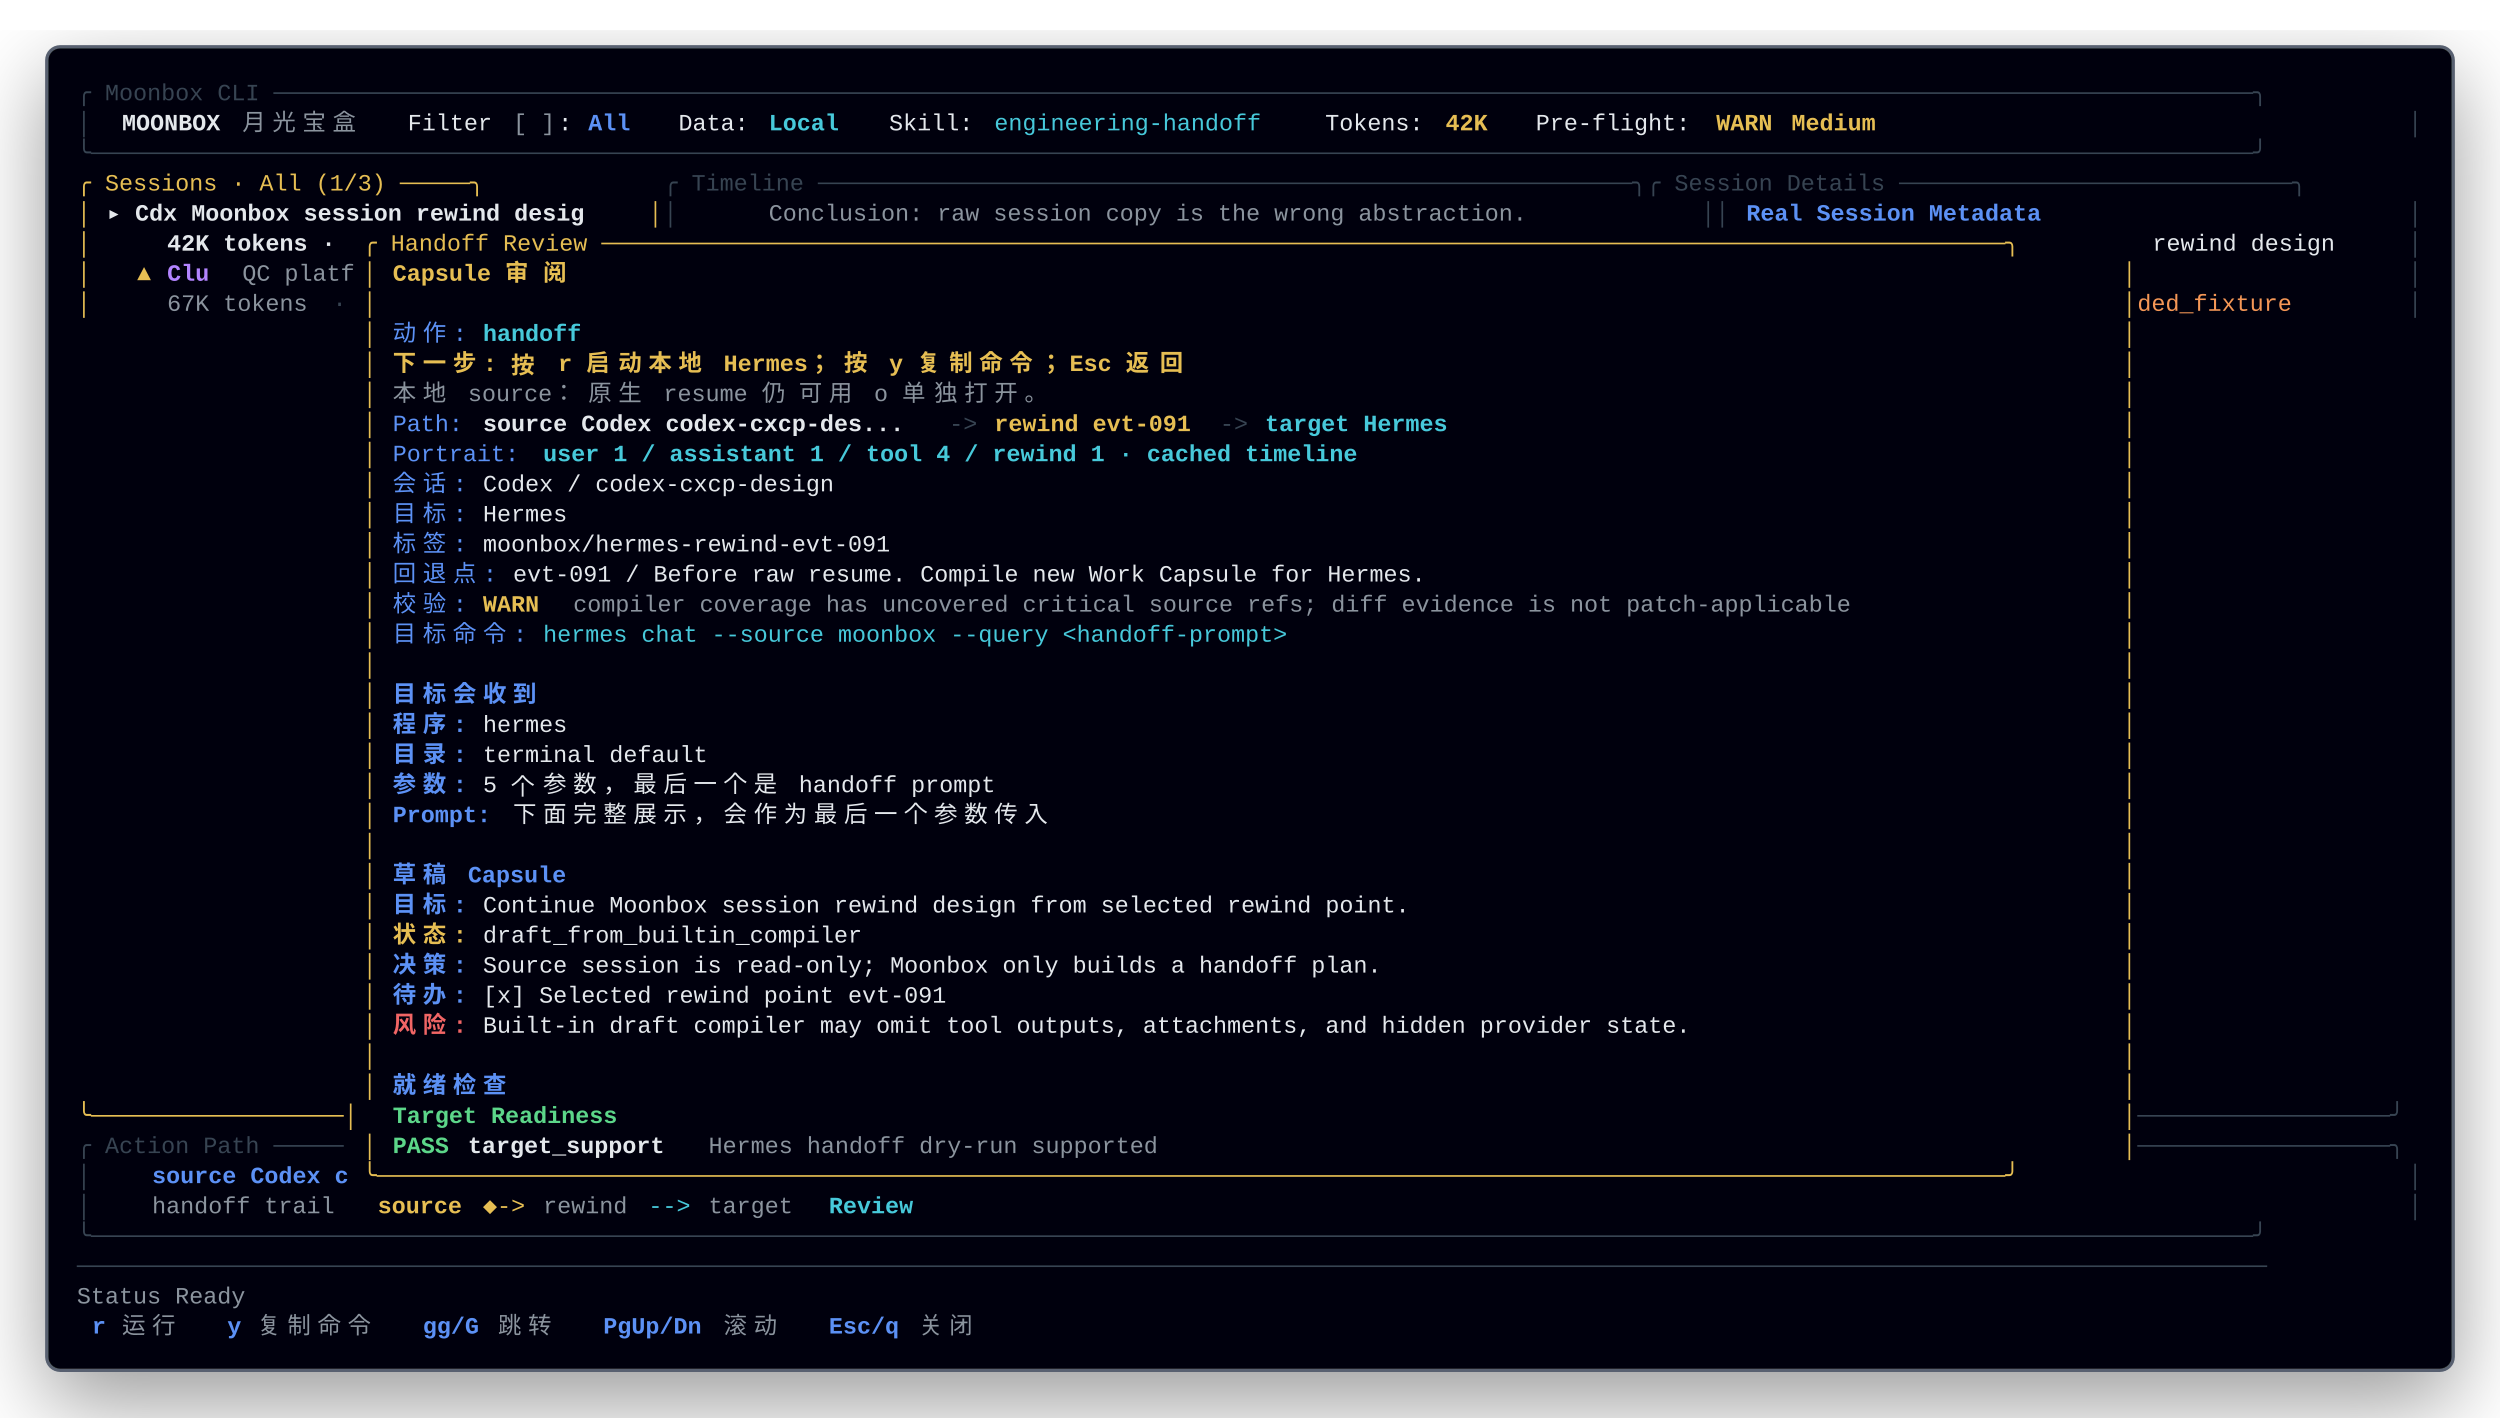
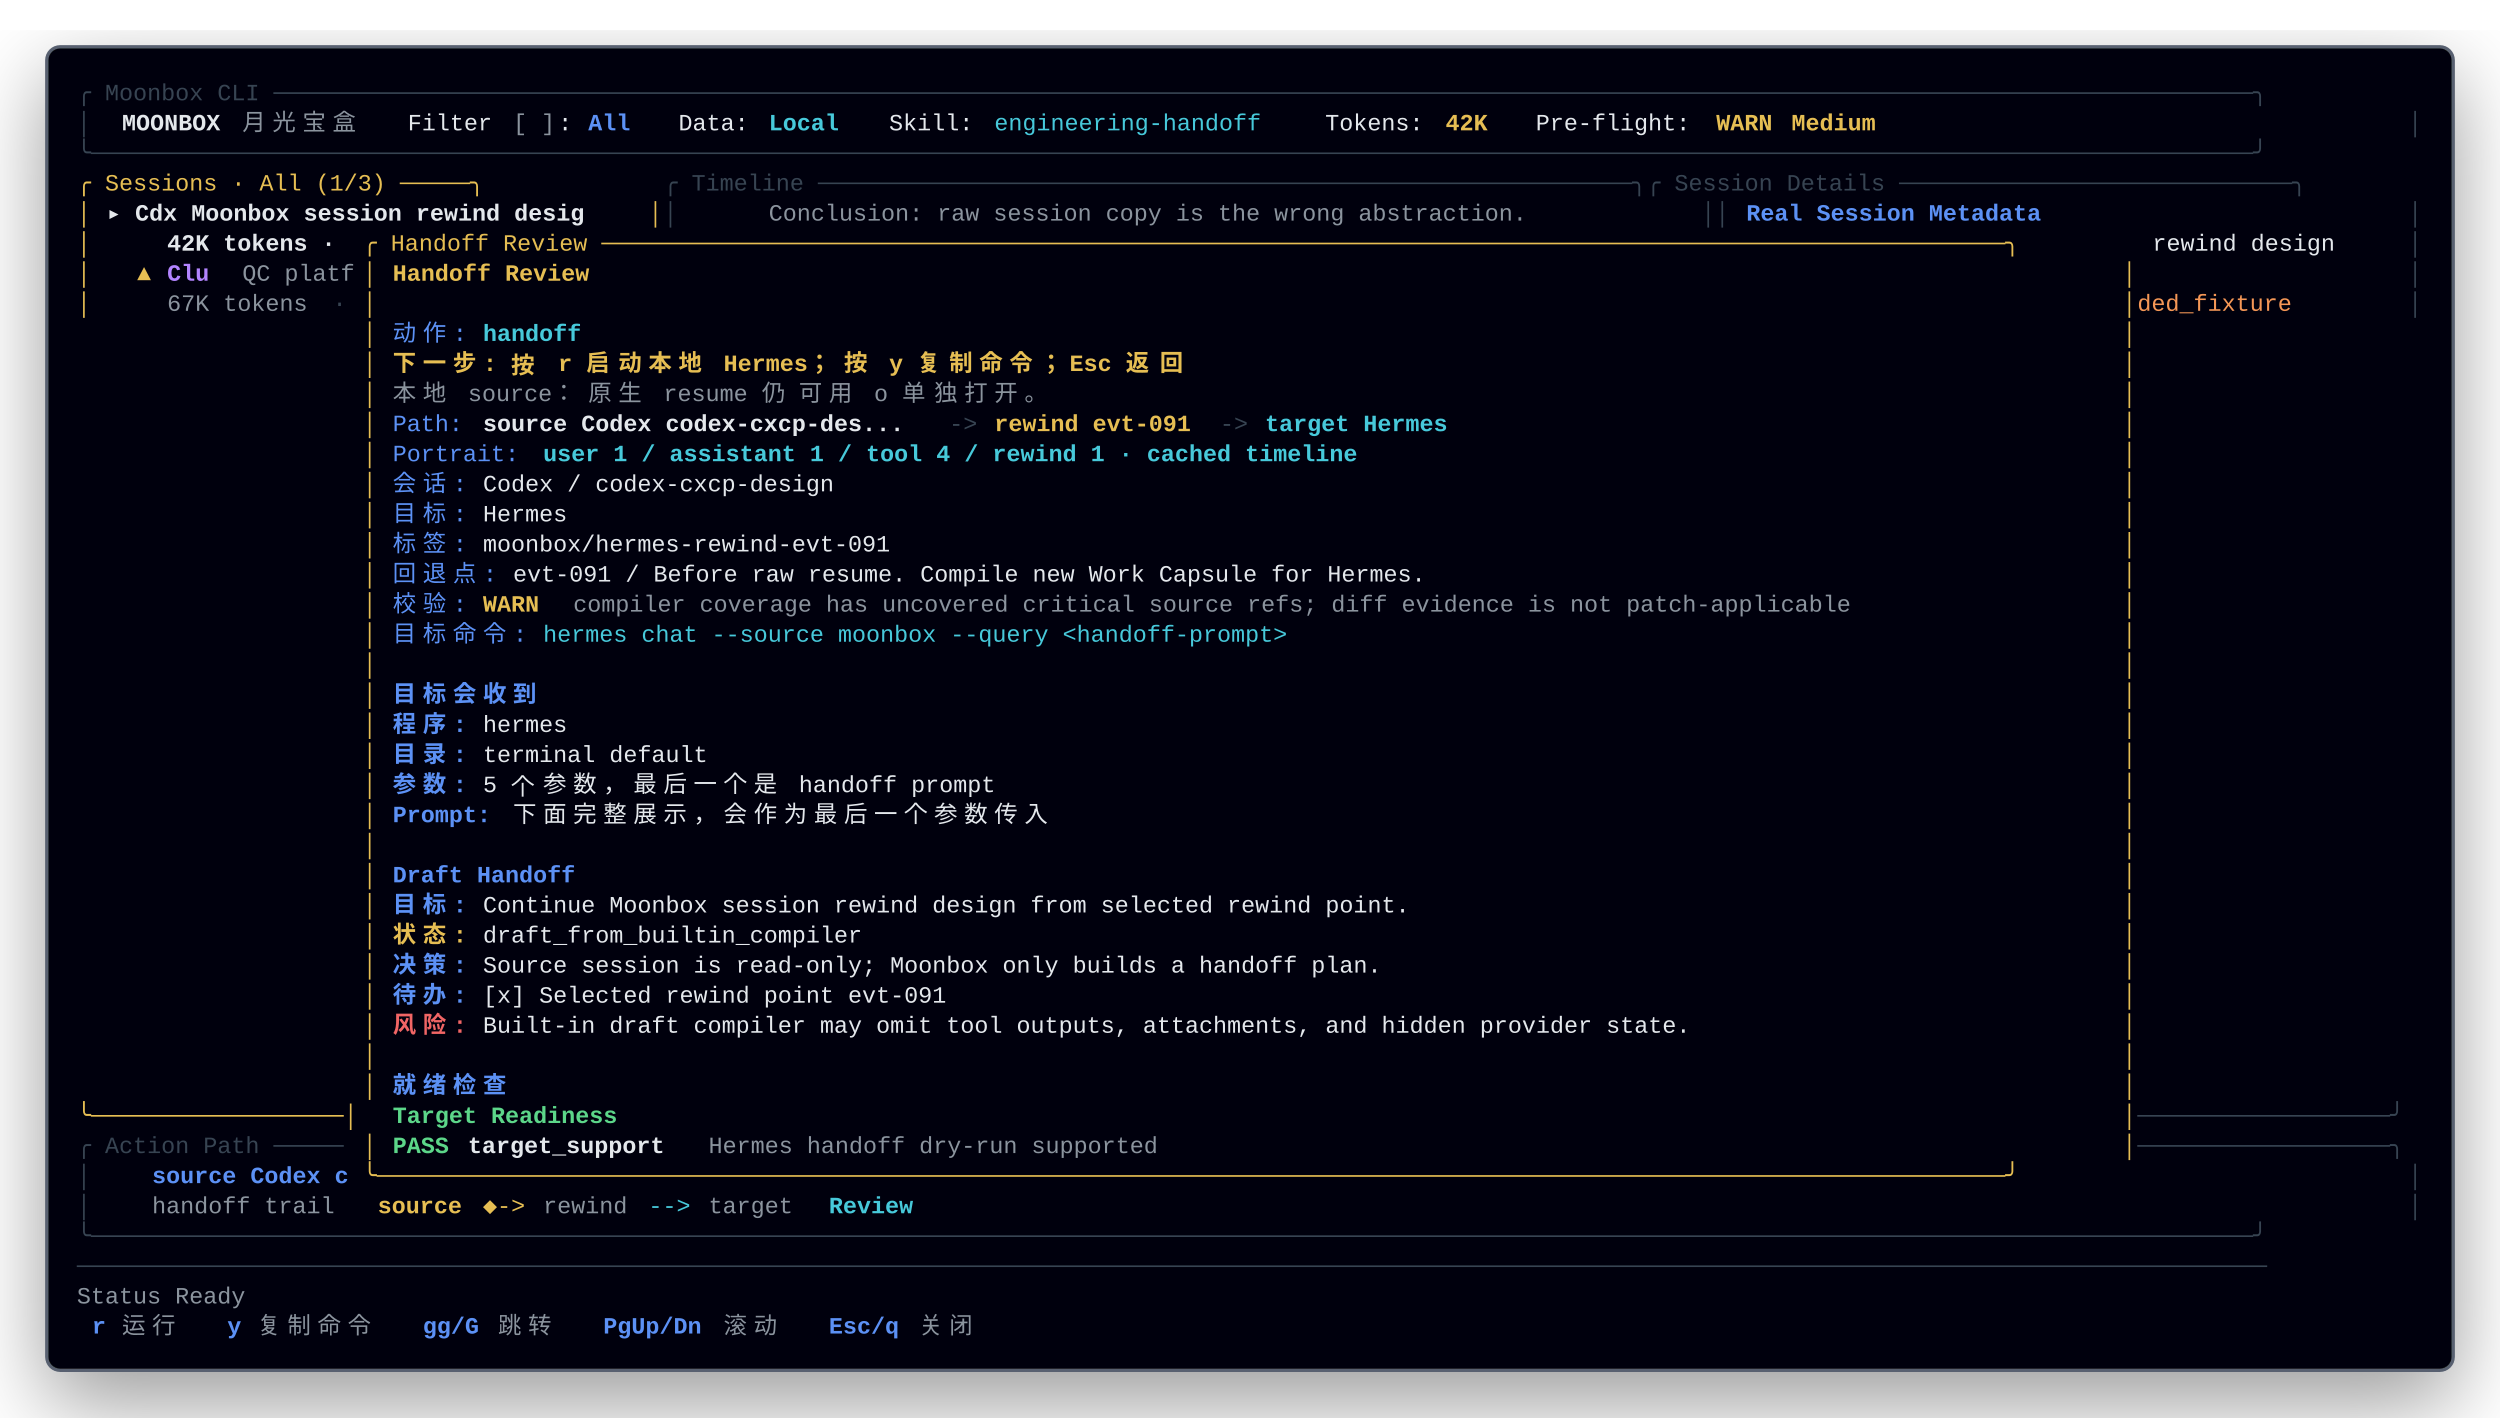
<svg xmlns="http://www.w3.org/2000/svg" width="1496" height="848" viewBox="0 0 1496 848" role="img" aria-labelledby="title desc">
  <defs>
    <filter id="shadow" x="-10%" y="-10%" width="120%" height="120%">
      <feDropShadow dx="0" dy="18" stdDeviation="26" flood-color="#000000" flood-opacity="0.40" />
    </filter>
    <style>
      .mono { font-family: ui-monospace, SFMono-Regular, Menlo, Monaco, Consolas, "Liberation Mono", monospace; white-space: pre; }
    </style>
  </defs>
  <rect x="28" y="28" width="1440" height="792" rx="8" fill="#050607" stroke="#58616f" stroke-width="2" filter="url(#shadow)" />
  <text x="46" y="60" class="mono" font-size="14" font-weight="500" fill="#374452">╭ Moonbox CLI ─────────────────────────────────────────────────────────────────────────────────────────────────────────────────────────────────────────────╮</text>
  <text x="46" y="78" class="mono" font-size="14" font-weight="500" fill="#374452">│</text>
  <text x="73" y="78" class="mono" font-size="14" font-weight="800" fill="#e4e8ec">MOONBOX</text>
  <text x="145" y="78" class="mono" font-size="14" font-weight="500" fill="#8b949e">月</text>
  <text x="163" y="78" class="mono" font-size="14" font-weight="500" fill="#8b949e">光</text>
  <text x="181" y="78" class="mono" font-size="14" font-weight="500" fill="#8b949e">宝</text>
  <text x="199" y="78" class="mono" font-size="14" font-weight="500" fill="#8b949e">盒</text>
  <text x="244" y="78" class="mono" font-size="14" font-weight="500" fill="#e4e8ec">Filter</text>
  <text x="307" y="78" class="mono" font-size="14" font-weight="500" fill="#8b949e">[ ]</text>
  <text x="334" y="78" class="mono" font-size="14" font-weight="500" fill="#e4e8ec">:</text>
  <text x="352" y="78" class="mono" font-size="14" font-weight="800" fill="#5c91f5">All</text>
  <text x="406" y="78" class="mono" font-size="14" font-weight="500" fill="#e4e8ec">Data:</text>
  <text x="460" y="78" class="mono" font-size="14" font-weight="800" fill="#47c9da">Local</text>
  <text x="532" y="78" class="mono" font-size="14" font-weight="500" fill="#e4e8ec">Skill:</text>
  <text x="595" y="78" class="mono" font-size="14" font-weight="500" fill="#47c9da">engineering-handoff</text>
  <text x="793" y="78" class="mono" font-size="14" font-weight="500" fill="#e4e8ec">Tokens:</text>
  <text x="865" y="78" class="mono" font-size="14" font-weight="800" fill="#e6be53">42K</text>
  <text x="919" y="78" class="mono" font-size="14" font-weight="500" fill="#e4e8ec">Pre-flight:</text>
  <text x="1027" y="78" class="mono" font-size="14" font-weight="800" fill="#e6be53">WARN</text>
  <text x="1072" y="78" class="mono" font-size="14" font-weight="800" fill="#e6be53">Medium</text>
  <text x="1441" y="78" class="mono" font-size="14" font-weight="500" fill="#374452">│</text>
  <text x="46" y="96" class="mono" font-size="14" font-weight="500" fill="#374452">╰──────────────────────────────────────────────────────────────────────────────────────────────────────────────────────────────────────────────────────────╯</text>
  <text x="46" y="114" class="mono" font-size="14" font-weight="500" fill="#e6be53">╭ Sessions · All (1/3)           ─────╮</text>
  <text x="397" y="114" class="mono" font-size="14" font-weight="500" fill="#374452">╭ Timeline ──────────────────────────────────────────────────────────╮╭ Session Details ────────────────────────────╮</text>
  <text x="46" y="132" class="mono" font-size="14" font-weight="500" fill="#e6be53">│</text>
  <text x="64" y="132" class="mono" font-size="14" font-weight="800" fill="#e4e8ec">▸ Cdx  Moonbox session rewind desig</text>
  <text x="388" y="132" class="mono" font-size="14" font-weight="500" fill="#e6be53">│</text>
  <text x="397" y="132" class="mono" font-size="14" font-weight="500" fill="#374452">│</text>
  <text x="460" y="132" class="mono" font-size="14" font-weight="500" fill="#8b949e">Conclusion: raw session copy is the wrong abstraction.</text>
  <text x="1018" y="132" class="mono" font-size="14" font-weight="500" fill="#374452">││</text>
  <text x="1045" y="132" class="mono" font-size="14" font-weight="800" fill="#5c91f5">Real Session Metadata</text>
  <text x="1441" y="132" class="mono" font-size="14" font-weight="500" fill="#374452">│</text>
  <text x="46" y="150" class="mono" font-size="14" font-weight="500" fill="#e6be53">│</text>
  <text x="100" y="150" class="mono" font-size="14" font-weight="800" fill="#e4e8ec">42K tokens ·</text>
  <text x="217" y="150" class="mono" font-size="14" font-weight="500" fill="#e6be53">╭ Handoff Review ────────────────────────────────────────────────────────────────────────────────────────────────────╮</text>
  <text x="1288" y="150" class="mono" font-size="14" font-weight="500" fill="#e4e8ec">rewind design</text>
  <text x="1441" y="150" class="mono" font-size="14" font-weight="500" fill="#374452">│</text>
  <text x="46" y="168" class="mono" font-size="14" font-weight="500" fill="#e6be53">│</text>
  <text x="82" y="168" class="mono" font-size="14" font-weight="500" fill="#e6be53">▲</text>
  <text x="100" y="168" class="mono" font-size="14" font-weight="800" fill="#b284ff">Clu</text>
  <text x="145" y="168" class="mono" font-size="14" font-weight="500" fill="#8b949e">QC platf</text>
  <text x="217" y="168" class="mono" font-size="14" font-weight="500" fill="#e6be53">│</text>
-   <text x="235" y="168" class="mono" font-size="14" font-weight="800" fill="#e6be53">Capsule 审</text>
-   <text x="325" y="168" class="mono" font-size="14" font-weight="800" fill="#e6be53">阅</text>
+   <text x="235" y="168" class="mono" font-size="14" font-weight="800" fill="#e6be53">Handoff Review</text>
  <text x="1270" y="168" class="mono" font-size="14" font-weight="500" fill="#e6be53">│</text>
  <text x="1441" y="168" class="mono" font-size="14" font-weight="500" fill="#374452">│</text>
  <text x="46" y="186" class="mono" font-size="14" font-weight="500" fill="#e6be53">│</text>
  <text x="100" y="186" class="mono" font-size="14" font-weight="500" fill="#8b949e">67K tokens</text>
  <text x="199" y="186" class="mono" font-size="14" font-weight="500" fill="#374452">·</text>
  <text x="217" y="186" class="mono" font-size="14" font-weight="500" fill="#e6be53">│</text>
  <text x="1270" y="186" class="mono" font-size="14" font-weight="500" fill="#e6be53">│</text>
  <text x="1279" y="186" class="mono" font-size="14" font-weight="500" fill="#f59756">ded_fixture</text>
  <text x="1441" y="186" class="mono" font-size="14" font-weight="500" fill="#374452">│</text>
  <text x="217" y="204" class="mono" font-size="14" font-weight="500" fill="#e6be53">│</text>
  <text x="235" y="204" class="mono" font-size="14" font-weight="500" fill="#5c91f5">动</text>
  <text x="253" y="204" class="mono" font-size="14" font-weight="500" fill="#5c91f5">作</text>
  <text x="271" y="204" class="mono" font-size="14" font-weight="500" fill="#5c91f5">:</text>
  <text x="289" y="204" class="mono" font-size="14" font-weight="800" fill="#47c9da">handoff</text>
  <text x="1270" y="204" class="mono" font-size="14" font-weight="500" fill="#e6be53">│</text>
  <text x="217" y="222" class="mono" font-size="14" font-weight="500" fill="#e6be53">│</text>
  <text x="235" y="222" class="mono" font-size="14" font-weight="800" fill="#e6be53">下</text>
  <text x="253" y="222" class="mono" font-size="14" font-weight="800" fill="#e6be53">一</text>
  <text x="271" y="222" class="mono" font-size="14" font-weight="800" fill="#e6be53">步</text>
  <text x="289" y="222" class="mono" font-size="14" font-weight="800" fill="#e6be53">: 按</text>
  <text x="334" y="222" class="mono" font-size="14" font-weight="800" fill="#e6be53">r 启</text>
  <text x="370" y="222" class="mono" font-size="14" font-weight="800" fill="#e6be53">动</text>
  <text x="388" y="222" class="mono" font-size="14" font-weight="800" fill="#e6be53">本</text>
  <text x="406" y="222" class="mono" font-size="14" font-weight="800" fill="#e6be53">地</text>
  <text x="433" y="222" class="mono" font-size="14" font-weight="800" fill="#e6be53">Hermes；</text>
  <text x="505" y="222" class="mono" font-size="14" font-weight="800" fill="#e6be53">按</text>
  <text x="532" y="222" class="mono" font-size="14" font-weight="800" fill="#e6be53">y 复</text>
  <text x="568" y="222" class="mono" font-size="14" font-weight="800" fill="#e6be53">制</text>
  <text x="586" y="222" class="mono" font-size="14" font-weight="800" fill="#e6be53">命</text>
  <text x="604" y="222" class="mono" font-size="14" font-weight="800" fill="#e6be53">令</text>
  <text x="622" y="222" class="mono" font-size="14" font-weight="800" fill="#e6be53">；</text>
  <text x="640" y="222" class="mono" font-size="14" font-weight="800" fill="#e6be53">Esc 返</text>
  <text x="694" y="222" class="mono" font-size="14" font-weight="800" fill="#e6be53">回</text>
  <text x="1270" y="222" class="mono" font-size="14" font-weight="500" fill="#e6be53">│</text>
  <text x="217" y="240" class="mono" font-size="14" font-weight="500" fill="#e6be53">│</text>
  <text x="235" y="240" class="mono" font-size="14" font-weight="500" fill="#8b949e">本</text>
  <text x="253" y="240" class="mono" font-size="14" font-weight="500" fill="#8b949e">地</text>
  <text x="280" y="240" class="mono" font-size="14" font-weight="500" fill="#8b949e">source：</text>
  <text x="352" y="240" class="mono" font-size="14" font-weight="500" fill="#8b949e">原</text>
  <text x="370" y="240" class="mono" font-size="14" font-weight="500" fill="#8b949e">生</text>
  <text x="397" y="240" class="mono" font-size="14" font-weight="500" fill="#8b949e">resume 仍</text>
  <text x="478" y="240" class="mono" font-size="14" font-weight="500" fill="#8b949e">可</text>
  <text x="496" y="240" class="mono" font-size="14" font-weight="500" fill="#8b949e">用</text>
  <text x="523" y="240" class="mono" font-size="14" font-weight="500" fill="#8b949e">o 单</text>
  <text x="559" y="240" class="mono" font-size="14" font-weight="500" fill="#8b949e">独</text>
  <text x="577" y="240" class="mono" font-size="14" font-weight="500" fill="#8b949e">打</text>
  <text x="595" y="240" class="mono" font-size="14" font-weight="500" fill="#8b949e">开</text>
  <text x="613" y="240" class="mono" font-size="14" font-weight="500" fill="#8b949e">。</text>
  <text x="1270" y="240" class="mono" font-size="14" font-weight="500" fill="#e6be53">│</text>
  <text x="217" y="258" class="mono" font-size="14" font-weight="500" fill="#e6be53">│</text>
  <text x="235" y="258" class="mono" font-size="14" font-weight="500" fill="#5c91f5">Path:</text>
  <text x="289" y="258" class="mono" font-size="14" font-weight="800" fill="#e4e8ec">source Codex codex-cxcp-des...</text>
  <text x="568" y="258" class="mono" font-size="14" font-weight="500" fill="#374452">-&gt;</text>
  <text x="595" y="258" class="mono" font-size="14" font-weight="800" fill="#e6be53">rewind evt-091</text>
  <text x="730" y="258" class="mono" font-size="14" font-weight="500" fill="#374452">-&gt;</text>
  <text x="757" y="258" class="mono" font-size="14" font-weight="800" fill="#47c9da">target Hermes</text>
  <text x="1270" y="258" class="mono" font-size="14" font-weight="500" fill="#e6be53">│</text>
  <text x="217" y="276" class="mono" font-size="14" font-weight="500" fill="#e6be53">│</text>
  <text x="235" y="276" class="mono" font-size="14" font-weight="500" fill="#5c91f5">Portrait:</text>
  <text x="325" y="276" class="mono" font-size="14" font-weight="800" fill="#47c9da">user 1 / assistant 1 / tool 4 / rewind 1 · cached timeline</text>
  <text x="1270" y="276" class="mono" font-size="14" font-weight="500" fill="#e6be53">│</text>
  <text x="217" y="294" class="mono" font-size="14" font-weight="500" fill="#e6be53">│</text>
  <text x="235" y="294" class="mono" font-size="14" font-weight="500" fill="#5c91f5">会</text>
  <text x="253" y="294" class="mono" font-size="14" font-weight="500" fill="#5c91f5">话</text>
  <text x="271" y="294" class="mono" font-size="14" font-weight="500" fill="#5c91f5">:</text>
  <text x="289" y="294" class="mono" font-size="14" font-weight="500" fill="#e4e8ec">Codex / codex-cxcp-design</text>
  <text x="1270" y="294" class="mono" font-size="14" font-weight="500" fill="#e6be53">│</text>
  <text x="217" y="312" class="mono" font-size="14" font-weight="500" fill="#e6be53">│</text>
  <text x="235" y="312" class="mono" font-size="14" font-weight="500" fill="#5c91f5">目</text>
  <text x="253" y="312" class="mono" font-size="14" font-weight="500" fill="#5c91f5">标</text>
  <text x="271" y="312" class="mono" font-size="14" font-weight="500" fill="#5c91f5">:</text>
  <text x="289" y="312" class="mono" font-size="14" font-weight="500" fill="#e4e8ec">Hermes</text>
  <text x="1270" y="312" class="mono" font-size="14" font-weight="500" fill="#e6be53">│</text>
  <text x="217" y="330" class="mono" font-size="14" font-weight="500" fill="#e6be53">│</text>
  <text x="235" y="330" class="mono" font-size="14" font-weight="500" fill="#5c91f5">标</text>
  <text x="253" y="330" class="mono" font-size="14" font-weight="500" fill="#5c91f5">签</text>
  <text x="271" y="330" class="mono" font-size="14" font-weight="500" fill="#5c91f5">:</text>
  <text x="289" y="330" class="mono" font-size="14" font-weight="500" fill="#e4e8ec">moonbox/hermes-rewind-evt-091</text>
  <text x="1270" y="330" class="mono" font-size="14" font-weight="500" fill="#e6be53">│</text>
  <text x="217" y="348" class="mono" font-size="14" font-weight="500" fill="#e6be53">│</text>
  <text x="235" y="348" class="mono" font-size="14" font-weight="500" fill="#5c91f5">回</text>
  <text x="253" y="348" class="mono" font-size="14" font-weight="500" fill="#5c91f5">退</text>
  <text x="271" y="348" class="mono" font-size="14" font-weight="500" fill="#5c91f5">点</text>
  <text x="289" y="348" class="mono" font-size="14" font-weight="500" fill="#5c91f5">:</text>
  <text x="307" y="348" class="mono" font-size="14" font-weight="500" fill="#e4e8ec">evt-091 / Before raw resume. Compile new Work Capsule for Hermes.</text>
  <text x="1270" y="348" class="mono" font-size="14" font-weight="500" fill="#e6be53">│</text>
  <text x="217" y="366" class="mono" font-size="14" font-weight="500" fill="#e6be53">│</text>
  <text x="235" y="366" class="mono" font-size="14" font-weight="500" fill="#5c91f5">校</text>
  <text x="253" y="366" class="mono" font-size="14" font-weight="500" fill="#5c91f5">验</text>
  <text x="271" y="366" class="mono" font-size="14" font-weight="500" fill="#5c91f5">:</text>
  <text x="289" y="366" class="mono" font-size="14" font-weight="800" fill="#e6be53">WARN</text>
  <text x="343" y="366" class="mono" font-size="14" font-weight="500" fill="#8b949e">compiler coverage has uncovered critical source refs; diff evidence is not patch-applicable</text>
  <text x="1270" y="366" class="mono" font-size="14" font-weight="500" fill="#e6be53">│</text>
  <text x="217" y="384" class="mono" font-size="14" font-weight="500" fill="#e6be53">│</text>
  <text x="235" y="384" class="mono" font-size="14" font-weight="500" fill="#5c91f5">目</text>
  <text x="253" y="384" class="mono" font-size="14" font-weight="500" fill="#5c91f5">标</text>
  <text x="271" y="384" class="mono" font-size="14" font-weight="500" fill="#5c91f5">命</text>
  <text x="289" y="384" class="mono" font-size="14" font-weight="500" fill="#5c91f5">令</text>
  <text x="307" y="384" class="mono" font-size="14" font-weight="500" fill="#5c91f5">:</text>
  <text x="325" y="384" class="mono" font-size="14" font-weight="500" fill="#47c9da">hermes chat --source moonbox --query &lt;handoff-prompt&gt;</text>
  <text x="1270" y="384" class="mono" font-size="14" font-weight="500" fill="#e6be53">│</text>
  <text x="217" y="402" class="mono" font-size="14" font-weight="500" fill="#e6be53">│</text>
  <text x="1270" y="402" class="mono" font-size="14" font-weight="500" fill="#e6be53">│</text>
  <text x="217" y="420" class="mono" font-size="14" font-weight="500" fill="#e6be53">│</text>
  <text x="235" y="420" class="mono" font-size="14" font-weight="800" fill="#5c91f5">目</text>
  <text x="253" y="420" class="mono" font-size="14" font-weight="800" fill="#5c91f5">标</text>
  <text x="271" y="420" class="mono" font-size="14" font-weight="800" fill="#5c91f5">会</text>
  <text x="289" y="420" class="mono" font-size="14" font-weight="800" fill="#5c91f5">收</text>
  <text x="307" y="420" class="mono" font-size="14" font-weight="800" fill="#5c91f5">到</text>
  <text x="1270" y="420" class="mono" font-size="14" font-weight="500" fill="#e6be53">│</text>
  <text x="217" y="438" class="mono" font-size="14" font-weight="500" fill="#e6be53">│</text>
  <text x="235" y="438" class="mono" font-size="14" font-weight="800" fill="#5c91f5">程</text>
  <text x="253" y="438" class="mono" font-size="14" font-weight="800" fill="#5c91f5">序</text>
  <text x="271" y="438" class="mono" font-size="14" font-weight="800" fill="#5c91f5">:</text>
  <text x="289" y="438" class="mono" font-size="14" font-weight="500" fill="#e4e8ec">hermes</text>
  <text x="1270" y="438" class="mono" font-size="14" font-weight="500" fill="#e6be53">│</text>
  <text x="217" y="456" class="mono" font-size="14" font-weight="500" fill="#e6be53">│</text>
  <text x="235" y="456" class="mono" font-size="14" font-weight="800" fill="#5c91f5">目</text>
  <text x="253" y="456" class="mono" font-size="14" font-weight="800" fill="#5c91f5">录</text>
  <text x="271" y="456" class="mono" font-size="14" font-weight="800" fill="#5c91f5">:</text>
  <text x="289" y="456" class="mono" font-size="14" font-weight="500" fill="#e4e8ec">terminal default</text>
  <text x="1270" y="456" class="mono" font-size="14" font-weight="500" fill="#e6be53">│</text>
  <text x="217" y="474" class="mono" font-size="14" font-weight="500" fill="#e6be53">│</text>
  <text x="235" y="474" class="mono" font-size="14" font-weight="800" fill="#5c91f5">参</text>
  <text x="253" y="474" class="mono" font-size="14" font-weight="800" fill="#5c91f5">数</text>
  <text x="271" y="474" class="mono" font-size="14" font-weight="800" fill="#5c91f5">:</text>
  <text x="289" y="474" class="mono" font-size="14" font-weight="500" fill="#e4e8ec">5 个</text>
  <text x="325" y="474" class="mono" font-size="14" font-weight="500" fill="#e4e8ec">参</text>
  <text x="343" y="474" class="mono" font-size="14" font-weight="500" fill="#e4e8ec">数</text>
  <text x="361" y="474" class="mono" font-size="14" font-weight="500" fill="#e4e8ec">，</text>
  <text x="379" y="474" class="mono" font-size="14" font-weight="500" fill="#e4e8ec">最</text>
  <text x="397" y="474" class="mono" font-size="14" font-weight="500" fill="#e4e8ec">后</text>
  <text x="415" y="474" class="mono" font-size="14" font-weight="500" fill="#e4e8ec">一</text>
  <text x="433" y="474" class="mono" font-size="14" font-weight="500" fill="#e4e8ec">个</text>
  <text x="451" y="474" class="mono" font-size="14" font-weight="500" fill="#e4e8ec">是</text>
  <text x="478" y="474" class="mono" font-size="14" font-weight="500" fill="#e4e8ec">handoff prompt</text>
  <text x="1270" y="474" class="mono" font-size="14" font-weight="500" fill="#e6be53">│</text>
  <text x="217" y="492" class="mono" font-size="14" font-weight="500" fill="#e6be53">│</text>
  <text x="235" y="492" class="mono" font-size="14" font-weight="800" fill="#5c91f5">Prompt:</text>
  <text x="307" y="492" class="mono" font-size="14" font-weight="500" fill="#e4e8ec">下</text>
  <text x="325" y="492" class="mono" font-size="14" font-weight="500" fill="#e4e8ec">面</text>
  <text x="343" y="492" class="mono" font-size="14" font-weight="500" fill="#e4e8ec">完</text>
  <text x="361" y="492" class="mono" font-size="14" font-weight="500" fill="#e4e8ec">整</text>
  <text x="379" y="492" class="mono" font-size="14" font-weight="500" fill="#e4e8ec">展</text>
  <text x="397" y="492" class="mono" font-size="14" font-weight="500" fill="#e4e8ec">示</text>
  <text x="415" y="492" class="mono" font-size="14" font-weight="500" fill="#e4e8ec">，</text>
  <text x="433" y="492" class="mono" font-size="14" font-weight="500" fill="#e4e8ec">会</text>
  <text x="451" y="492" class="mono" font-size="14" font-weight="500" fill="#e4e8ec">作</text>
  <text x="469" y="492" class="mono" font-size="14" font-weight="500" fill="#e4e8ec">为</text>
  <text x="487" y="492" class="mono" font-size="14" font-weight="500" fill="#e4e8ec">最</text>
  <text x="505" y="492" class="mono" font-size="14" font-weight="500" fill="#e4e8ec">后</text>
  <text x="523" y="492" class="mono" font-size="14" font-weight="500" fill="#e4e8ec">一</text>
  <text x="541" y="492" class="mono" font-size="14" font-weight="500" fill="#e4e8ec">个</text>
  <text x="559" y="492" class="mono" font-size="14" font-weight="500" fill="#e4e8ec">参</text>
  <text x="577" y="492" class="mono" font-size="14" font-weight="500" fill="#e4e8ec">数</text>
  <text x="595" y="492" class="mono" font-size="14" font-weight="500" fill="#e4e8ec">传</text>
  <text x="613" y="492" class="mono" font-size="14" font-weight="500" fill="#e4e8ec">入</text>
  <text x="1270" y="492" class="mono" font-size="14" font-weight="500" fill="#e6be53">│</text>
  <text x="217" y="510" class="mono" font-size="14" font-weight="500" fill="#e6be53">│</text>
  <text x="1270" y="510" class="mono" font-size="14" font-weight="500" fill="#e6be53">│</text>
  <text x="217" y="528" class="mono" font-size="14" font-weight="500" fill="#e6be53">│</text>
-   <text x="235" y="528" class="mono" font-size="14" font-weight="800" fill="#5c91f5">草</text>
-   <text x="253" y="528" class="mono" font-size="14" font-weight="800" fill="#5c91f5">稿</text>
-   <text x="280" y="528" class="mono" font-size="14" font-weight="800" fill="#5c91f5">Capsule</text>
+   <text x="235" y="528" class="mono" font-size="14" font-weight="800" fill="#5c91f5">Draft Handoff</text>
  <text x="1270" y="528" class="mono" font-size="14" font-weight="500" fill="#e6be53">│</text>
  <text x="217" y="546" class="mono" font-size="14" font-weight="500" fill="#e6be53">│</text>
  <text x="235" y="546" class="mono" font-size="14" font-weight="800" fill="#5c91f5">目</text>
  <text x="253" y="546" class="mono" font-size="14" font-weight="800" fill="#5c91f5">标</text>
  <text x="271" y="546" class="mono" font-size="14" font-weight="800" fill="#5c91f5">:</text>
  <text x="289" y="546" class="mono" font-size="14" font-weight="500" fill="#e4e8ec">Continue Moonbox session rewind design from selected rewind point.</text>
  <text x="1270" y="546" class="mono" font-size="14" font-weight="500" fill="#e6be53">│</text>
  <text x="217" y="564" class="mono" font-size="14" font-weight="500" fill="#e6be53">│</text>
  <text x="235" y="564" class="mono" font-size="14" font-weight="800" fill="#e6be53">状</text>
  <text x="253" y="564" class="mono" font-size="14" font-weight="800" fill="#e6be53">态</text>
  <text x="271" y="564" class="mono" font-size="14" font-weight="800" fill="#e6be53">:</text>
  <text x="289" y="564" class="mono" font-size="14" font-weight="500" fill="#e4e8ec">draft_from_builtin_compiler</text>
  <text x="1270" y="564" class="mono" font-size="14" font-weight="500" fill="#e6be53">│</text>
  <text x="217" y="582" class="mono" font-size="14" font-weight="500" fill="#e6be53">│</text>
  <text x="235" y="582" class="mono" font-size="14" font-weight="800" fill="#5c91f5">决</text>
  <text x="253" y="582" class="mono" font-size="14" font-weight="800" fill="#5c91f5">策</text>
  <text x="271" y="582" class="mono" font-size="14" font-weight="800" fill="#5c91f5">:</text>
  <text x="289" y="582" class="mono" font-size="14" font-weight="500" fill="#e4e8ec">Source session is read-only; Moonbox only builds a handoff plan.</text>
  <text x="1270" y="582" class="mono" font-size="14" font-weight="500" fill="#e6be53">│</text>
  <text x="217" y="600" class="mono" font-size="14" font-weight="500" fill="#e6be53">│</text>
  <text x="235" y="600" class="mono" font-size="14" font-weight="800" fill="#5c91f5">待</text>
  <text x="253" y="600" class="mono" font-size="14" font-weight="800" fill="#5c91f5">办</text>
  <text x="271" y="600" class="mono" font-size="14" font-weight="800" fill="#5c91f5">:</text>
  <text x="289" y="600" class="mono" font-size="14" font-weight="500" fill="#e4e8ec">[x] Selected rewind point evt-091</text>
  <text x="1270" y="600" class="mono" font-size="14" font-weight="500" fill="#e6be53">│</text>
  <text x="217" y="618" class="mono" font-size="14" font-weight="500" fill="#e6be53">│</text>
  <text x="235" y="618" class="mono" font-size="14" font-weight="800" fill="#f16565">风</text>
  <text x="253" y="618" class="mono" font-size="14" font-weight="800" fill="#f16565">险</text>
  <text x="271" y="618" class="mono" font-size="14" font-weight="800" fill="#f16565">:</text>
  <text x="289" y="618" class="mono" font-size="14" font-weight="500" fill="#e4e8ec">Built-in draft compiler may omit tool outputs, attachments, and hidden provider state.</text>
  <text x="1270" y="618" class="mono" font-size="14" font-weight="500" fill="#e6be53">│</text>
  <text x="217" y="636" class="mono" font-size="14" font-weight="500" fill="#e6be53">│</text>
  <text x="1270" y="636" class="mono" font-size="14" font-weight="500" fill="#e6be53">│</text>
  <text x="217" y="654" class="mono" font-size="14" font-weight="500" fill="#e6be53">│</text>
  <text x="235" y="654" class="mono" font-size="14" font-weight="800" fill="#5c91f5">就</text>
  <text x="253" y="654" class="mono" font-size="14" font-weight="800" fill="#5c91f5">绪</text>
  <text x="271" y="654" class="mono" font-size="14" font-weight="800" fill="#5c91f5">检</text>
  <text x="289" y="654" class="mono" font-size="14" font-weight="800" fill="#5c91f5">查</text>
  <text x="1270" y="654" class="mono" font-size="14" font-weight="500" fill="#e6be53">│</text>
  <text x="46" y="672" class="mono" font-size="14" font-weight="500" fill="#e6be53">╰──────────────────│</text>
  <text x="235" y="672" class="mono" font-size="14" font-weight="800" fill="#5cd689">Target Readiness</text>
  <text x="1270" y="672" class="mono" font-size="14" font-weight="500" fill="#e6be53">│</text>
  <text x="1279" y="672" class="mono" font-size="14" font-weight="500" fill="#374452">──────────────────╯</text>
  <text x="46" y="690" class="mono" font-size="14" font-weight="500" fill="#374452">╭ Action Path ─────</text>
  <text x="217" y="690" class="mono" font-size="14" font-weight="500" fill="#e6be53">│</text>
  <text x="235" y="690" class="mono" font-size="14" font-weight="800" fill="#5cd689">PASS</text>
  <text x="280" y="690" class="mono" font-size="14" font-weight="800" fill="#e4e8ec">target_support</text>
  <text x="424" y="690" class="mono" font-size="14" font-weight="500" fill="#8b949e">Hermes handoff dry-run supported</text>
  <text x="1270" y="690" class="mono" font-size="14" font-weight="500" fill="#e6be53">│</text>
  <text x="1279" y="690" class="mono" font-size="14" font-weight="500" fill="#374452">──────────────────╮</text>
  <text x="46" y="708" class="mono" font-size="14" font-weight="500" fill="#374452">│</text>
  <text x="91" y="708" class="mono" font-size="14" font-weight="800" fill="#5c91f5">source Codex c</text>
  <text x="217" y="708" class="mono" font-size="14" font-weight="500" fill="#e6be53">╰────────────────────────────────────────────────────────────────────────────────────────────────────────────────────╯</text>
  <text x="1441" y="708" class="mono" font-size="14" font-weight="500" fill="#374452">│</text>
  <text x="46" y="726" class="mono" font-size="14" font-weight="500" fill="#374452">│</text>
  <text x="91" y="726" class="mono" font-size="14" font-weight="500" fill="#8b949e">handoff trail</text>
  <text x="226" y="726" class="mono" font-size="14" font-weight="800" fill="#e6be53">source</text>
  <text x="289" y="726" class="mono" font-size="14" font-weight="500" fill="#e6be53">◆-&gt;</text>
  <text x="325" y="726" class="mono" font-size="14" font-weight="500" fill="#8b949e">rewind</text>
  <text x="388" y="726" class="mono" font-size="14" font-weight="500" fill="#47c9da">--&gt;</text>
  <text x="424" y="726" class="mono" font-size="14" font-weight="500" fill="#8b949e">target</text>
  <text x="496" y="726" class="mono" font-size="14" font-weight="800" fill="#47c9da">Review</text>
  <text x="1441" y="726" class="mono" font-size="14" font-weight="500" fill="#374452">│</text>
  <text x="46" y="744" class="mono" font-size="14" font-weight="500" fill="#374452">╰──────────────────────────────────────────────────────────────────────────────────────────────────────────────────────────────────────────────────────────╯</text>
  <text x="46" y="762" class="mono" font-size="14" font-weight="500" fill="#374452">────────────────────────────────────────────────────────────────────────────────────────────────────────────────────────────────────────────────────────────</text>
  <text x="46" y="780" class="mono" font-size="14" font-weight="500" fill="#8b949e">Status Ready</text>
  <text x="55" y="798" class="mono" font-size="14" font-weight="800" fill="#5c91f5">r</text>
  <text x="73" y="798" class="mono" font-size="14" font-weight="500" fill="#8b949e">运</text>
  <text x="91" y="798" class="mono" font-size="14" font-weight="500" fill="#8b949e">行</text>
  <text x="136" y="798" class="mono" font-size="14" font-weight="800" fill="#5c91f5">y</text>
  <text x="154" y="798" class="mono" font-size="14" font-weight="500" fill="#8b949e">复</text>
  <text x="172" y="798" class="mono" font-size="14" font-weight="500" fill="#8b949e">制</text>
  <text x="190" y="798" class="mono" font-size="14" font-weight="500" fill="#8b949e">命</text>
  <text x="208" y="798" class="mono" font-size="14" font-weight="500" fill="#8b949e">令</text>
  <text x="253" y="798" class="mono" font-size="14" font-weight="800" fill="#5c91f5">gg/G</text>
  <text x="298" y="798" class="mono" font-size="14" font-weight="500" fill="#8b949e">跳</text>
  <text x="316" y="798" class="mono" font-size="14" font-weight="500" fill="#8b949e">转</text>
  <text x="361" y="798" class="mono" font-size="14" font-weight="800" fill="#5c91f5">PgUp/Dn</text>
  <text x="433" y="798" class="mono" font-size="14" font-weight="500" fill="#8b949e">滚</text>
  <text x="451" y="798" class="mono" font-size="14" font-weight="500" fill="#8b949e">动</text>
  <text x="496" y="798" class="mono" font-size="14" font-weight="800" fill="#5c91f5">Esc/q</text>
  <text x="550" y="798" class="mono" font-size="14" font-weight="500" fill="#8b949e">关</text>
  <text x="568" y="798" class="mono" font-size="14" font-weight="500" fill="#8b949e">闭</text>
</svg>
